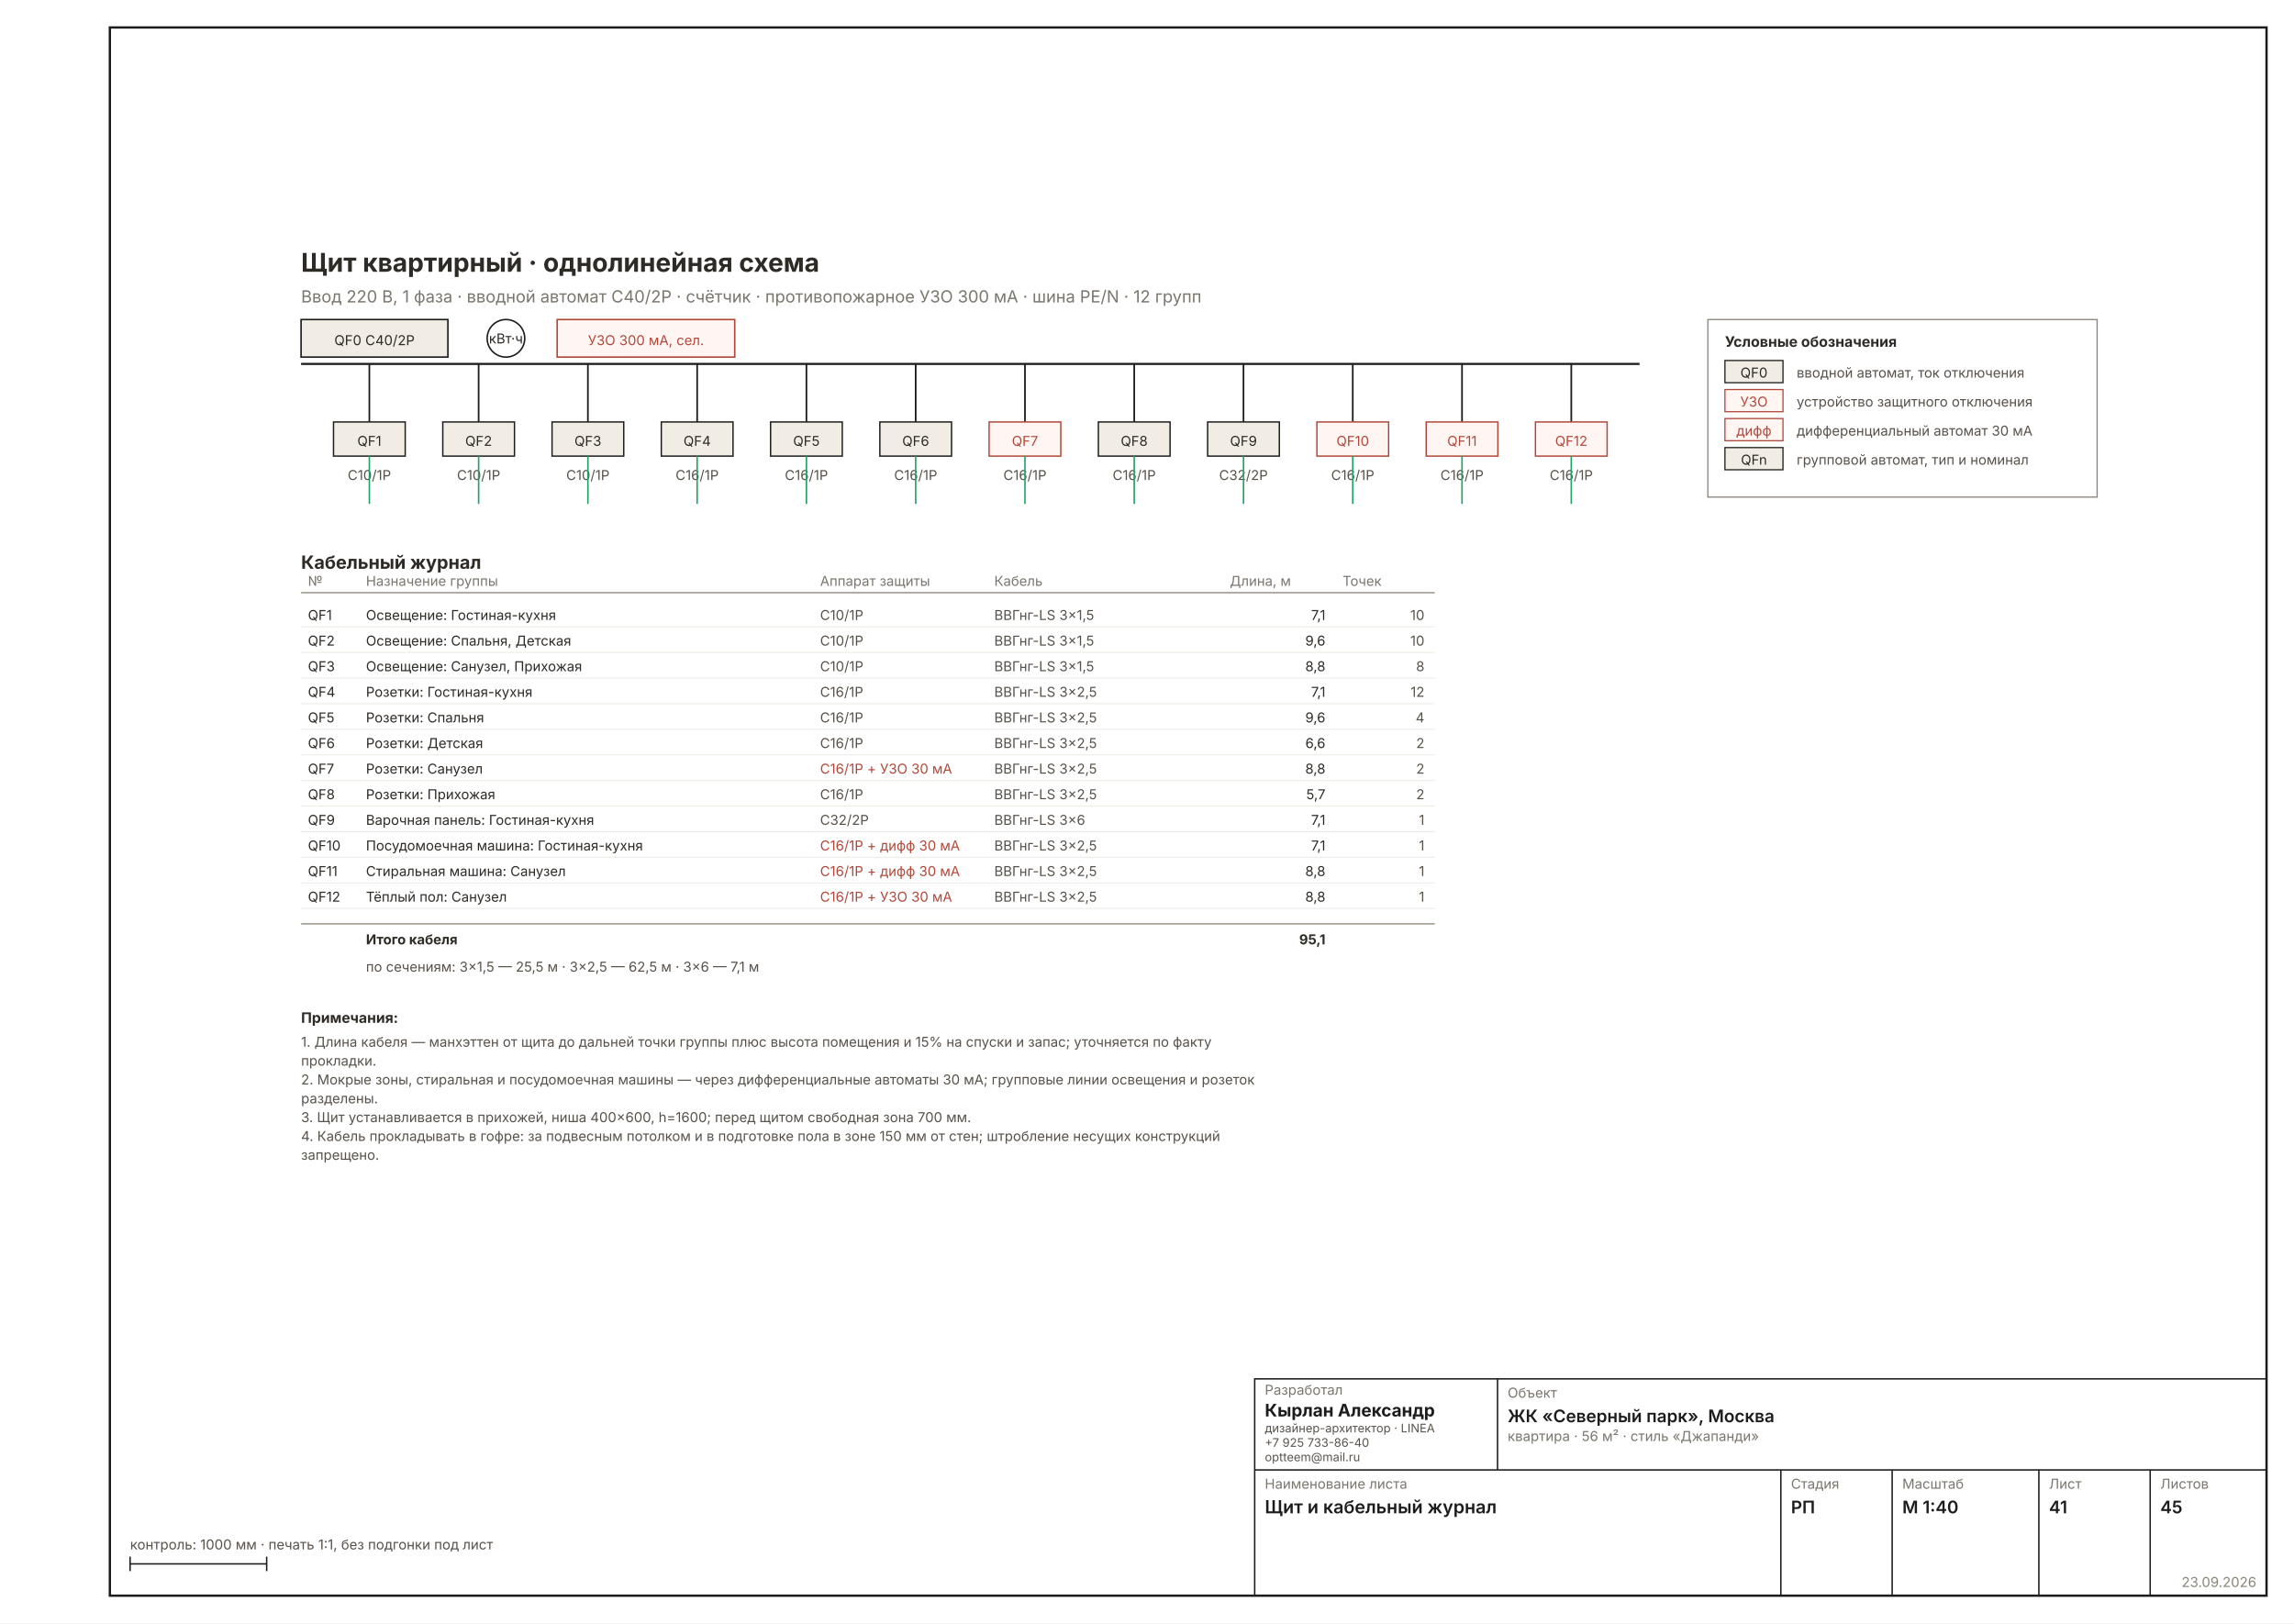
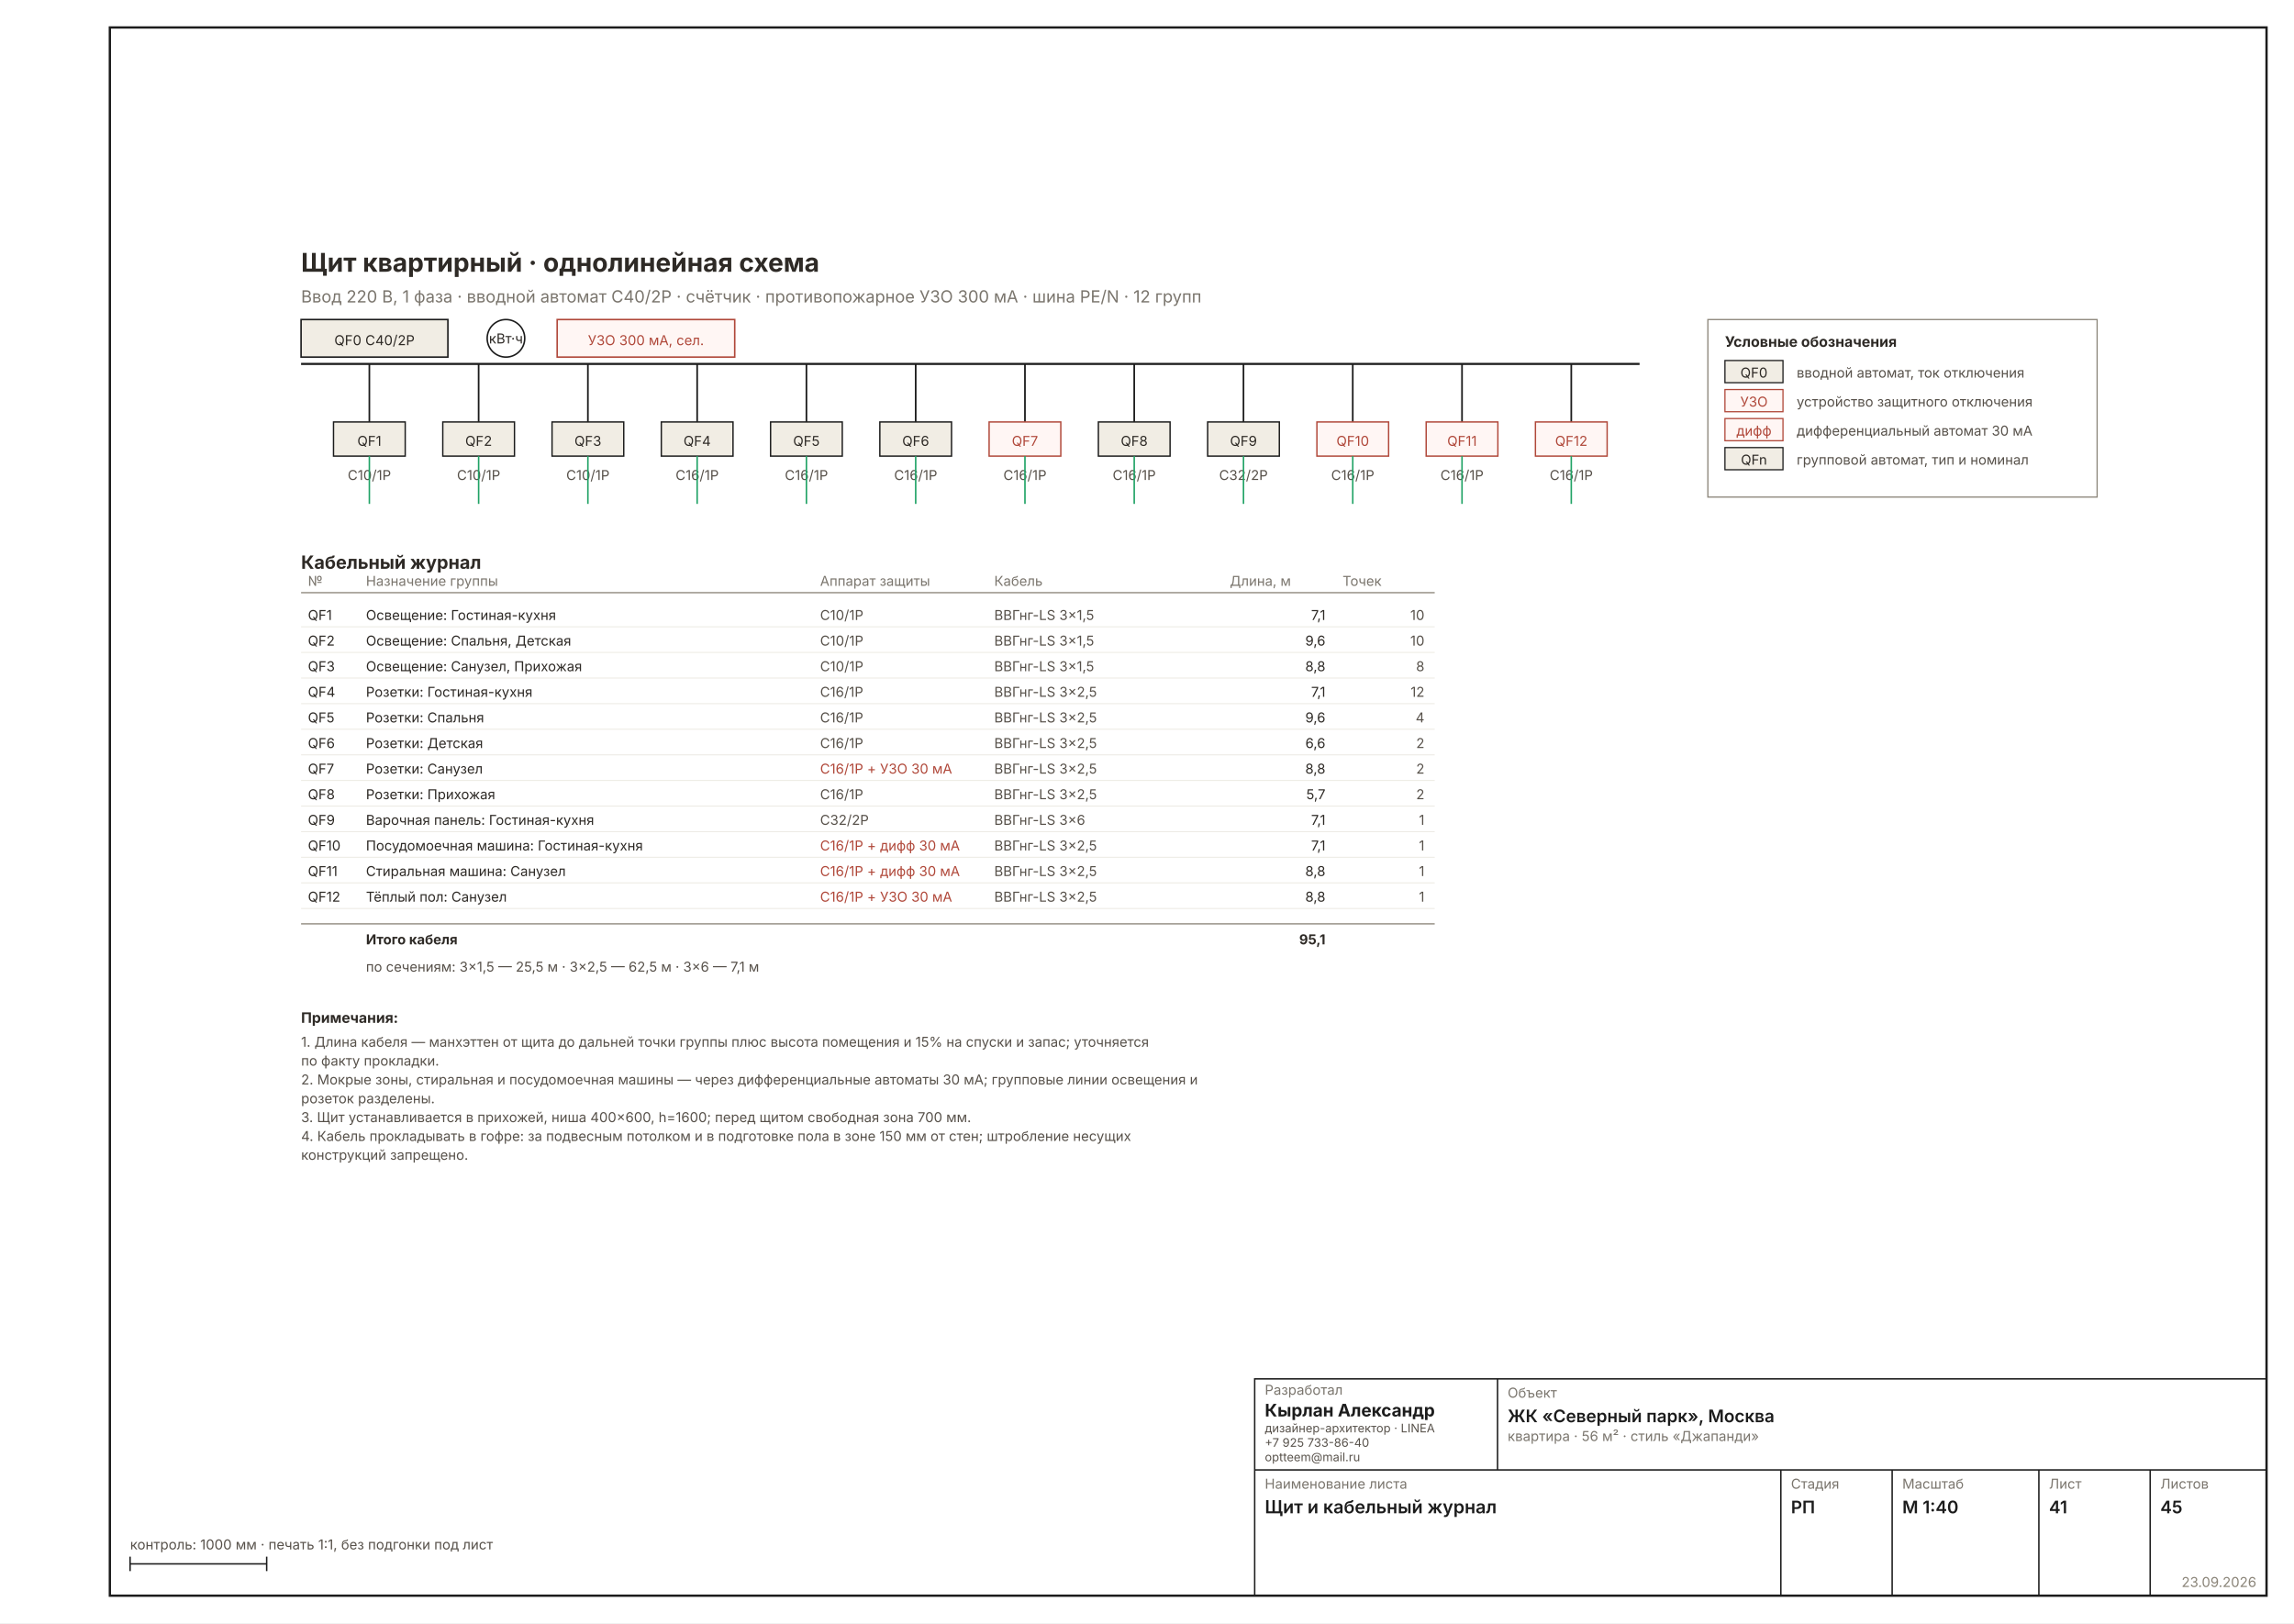
<svg xmlns="http://www.w3.org/2000/svg" width="1587" height="1123" viewBox="0 0 1587 1123" font-family="Inter, &quot;Helvetica Neue&quot;, Arial, sans-serif" data-sheet="panel" data-scale="1:40">
  <rect width="1587" height="1123" fill="#FFFFFF" />
  <rect x="76" y="19" width="1492" height="1085" fill="none" stroke="#1C1C1C" stroke-width="1.6" />
  <g transform="translate(101.9857 62.80989) scale(1.1811)">
    <text x="90" y="106" font-size="15.11" font-weight="700" fill="#2E2A26">Щит квартирный · однолинейная схема</text>
    <text x="90" y="124" font-size="9.78" fill="#7A756D">Ввод 220 В, 1 фаза · вводной автомат C40/2P · счётчик · противопожарное УЗО 300 мА · шина PE/N · 12 групп</text>
    <g stroke="#1C1C1C" stroke-width="1.24" fill="none">
      <line x1="90" y1="160" x2="874" y2="160" />
    </g>
    <rect x="90" y="134" width="86" height="22" fill="#F1EDE4" stroke="#1C1C1C" stroke-width="0.89" />
    <text x="133" y="149" font-size="8.00" text-anchor="middle" fill="#2E2A26">QF0 C40/2P</text>
    <circle cx="210" cy="145" r="11" fill="none" stroke="#1C1C1C" stroke-width="0.89" />
    <text x="210" y="148" font-size="8.00" text-anchor="middle" fill="#2E2A26">кВт·ч</text>
    <rect x="240" y="134" width="104" height="22" fill="#FFF6F4" stroke="#B0483A" stroke-width="0.89" />
    <text x="292" y="149" font-size="8.00" text-anchor="middle" fill="#B0483A">УЗО 300 мА, сел.</text>
    <line x1="130" y1="160" x2="130" y2="194" stroke="#1C1C1C" stroke-width="0.98" />
    <rect x="109" y="194" width="42" height="20" fill="#F1EDE4" stroke="#1C1C1C" stroke-width="0.80" />
    <text x="130" y="208" font-size="8.00" text-anchor="middle" fill="#2E2A26">QF1</text>
    <text x="130" y="228" font-size="8.00" text-anchor="middle" fill="#57514A">C10/1P</text>
    <line x1="130" y1="214" x2="130" y2="242" stroke="#21A366" stroke-width="0.89" />
    <line x1="194" y1="160" x2="194" y2="194" stroke="#1C1C1C" stroke-width="0.98" />
    <rect x="173" y="194" width="42" height="20" fill="#F1EDE4" stroke="#1C1C1C" stroke-width="0.80" />
    <text x="194" y="208" font-size="8.00" text-anchor="middle" fill="#2E2A26">QF2</text>
    <text x="194" y="228" font-size="8.00" text-anchor="middle" fill="#57514A">C10/1P</text>
    <line x1="194" y1="214" x2="194" y2="242" stroke="#21A366" stroke-width="0.89" />
    <line x1="258" y1="160" x2="258" y2="194" stroke="#1C1C1C" stroke-width="0.98" />
    <rect x="237" y="194" width="42" height="20" fill="#F1EDE4" stroke="#1C1C1C" stroke-width="0.80" />
    <text x="258" y="208" font-size="8.00" text-anchor="middle" fill="#2E2A26">QF3</text>
    <text x="258" y="228" font-size="8.00" text-anchor="middle" fill="#57514A">C10/1P</text>
    <line x1="258" y1="214" x2="258" y2="242" stroke="#21A366" stroke-width="0.89" />
    <line x1="322" y1="160" x2="322" y2="194" stroke="#1C1C1C" stroke-width="0.98" />
    <rect x="301" y="194" width="42" height="20" fill="#F1EDE4" stroke="#1C1C1C" stroke-width="0.80" />
    <text x="322" y="208" font-size="8.00" text-anchor="middle" fill="#2E2A26">QF4</text>
    <text x="322" y="228" font-size="8.00" text-anchor="middle" fill="#57514A">C16/1P</text>
    <line x1="322" y1="214" x2="322" y2="242" stroke="#21A366" stroke-width="0.89" />
    <line x1="386" y1="160" x2="386" y2="194" stroke="#1C1C1C" stroke-width="0.98" />
    <rect x="365" y="194" width="42" height="20" fill="#F1EDE4" stroke="#1C1C1C" stroke-width="0.80" />
    <text x="386" y="208" font-size="8.00" text-anchor="middle" fill="#2E2A26">QF5</text>
    <text x="386" y="228" font-size="8.00" text-anchor="middle" fill="#57514A">C16/1P</text>
    <line x1="386" y1="214" x2="386" y2="242" stroke="#21A366" stroke-width="0.89" />
    <line x1="450" y1="160" x2="450" y2="194" stroke="#1C1C1C" stroke-width="0.98" />
    <rect x="429" y="194" width="42" height="20" fill="#F1EDE4" stroke="#1C1C1C" stroke-width="0.80" />
    <text x="450" y="208" font-size="8.00" text-anchor="middle" fill="#2E2A26">QF6</text>
    <text x="450" y="228" font-size="8.00" text-anchor="middle" fill="#57514A">C16/1P</text>
    <line x1="450" y1="214" x2="450" y2="242" stroke="#21A366" stroke-width="0.89" />
    <line x1="514" y1="160" x2="514" y2="194" stroke="#1C1C1C" stroke-width="0.98" />
    <rect x="493" y="194" width="42" height="20" fill="#FFF6F4" stroke="#B0483A" stroke-width="0.80" />
    <text x="514" y="208" font-size="8.00" text-anchor="middle" fill="#B0483A">QF7</text>
    <text x="514" y="228" font-size="8.00" text-anchor="middle" fill="#57514A">C16/1P</text>
    <line x1="514" y1="214" x2="514" y2="242" stroke="#21A366" stroke-width="0.89" />
    <line x1="578" y1="160" x2="578" y2="194" stroke="#1C1C1C" stroke-width="0.98" />
    <rect x="557" y="194" width="42" height="20" fill="#F1EDE4" stroke="#1C1C1C" stroke-width="0.80" />
    <text x="578" y="208" font-size="8.00" text-anchor="middle" fill="#2E2A26">QF8</text>
    <text x="578" y="228" font-size="8.00" text-anchor="middle" fill="#57514A">C16/1P</text>
    <line x1="578" y1="214" x2="578" y2="242" stroke="#21A366" stroke-width="0.89" />
    <line x1="642" y1="160" x2="642" y2="194" stroke="#1C1C1C" stroke-width="0.98" />
    <rect x="621" y="194" width="42" height="20" fill="#F1EDE4" stroke="#1C1C1C" stroke-width="0.80" />
    <text x="642" y="208" font-size="8.00" text-anchor="middle" fill="#2E2A26">QF9</text>
    <text x="642" y="228" font-size="8.00" text-anchor="middle" fill="#57514A">C32/2P</text>
    <line x1="642" y1="214" x2="642" y2="242" stroke="#21A366" stroke-width="0.89" />
    <line x1="706" y1="160" x2="706" y2="194" stroke="#1C1C1C" stroke-width="0.98" />
    <rect x="685" y="194" width="42" height="20" fill="#FFF6F4" stroke="#B0483A" stroke-width="0.80" />
    <text x="706" y="208" font-size="8.00" text-anchor="middle" fill="#B0483A">QF10</text>
    <text x="706" y="228" font-size="8.00" text-anchor="middle" fill="#57514A">C16/1P</text>
    <line x1="706" y1="214" x2="706" y2="242" stroke="#21A366" stroke-width="0.89" />
    <line x1="770" y1="160" x2="770" y2="194" stroke="#1C1C1C" stroke-width="0.98" />
    <rect x="749" y="194" width="42" height="20" fill="#FFF6F4" stroke="#B0483A" stroke-width="0.80" />
    <text x="770" y="208" font-size="8.00" text-anchor="middle" fill="#B0483A">QF11</text>
    <text x="770" y="228" font-size="8.00" text-anchor="middle" fill="#57514A">C16/1P</text>
    <line x1="770" y1="214" x2="770" y2="242" stroke="#21A366" stroke-width="0.89" />
    <line x1="834" y1="160" x2="834" y2="194" stroke="#1C1C1C" stroke-width="0.98" />
    <rect x="813" y="194" width="42" height="20" fill="#FFF6F4" stroke="#B0483A" stroke-width="0.80" />
    <text x="834" y="208" font-size="8.00" text-anchor="middle" fill="#B0483A">QF12</text>
    <text x="834" y="228" font-size="8.00" text-anchor="middle" fill="#57514A">C16/1P</text>
    <line x1="834" y1="214" x2="834" y2="242" stroke="#21A366" stroke-width="0.89" />
    <g data-el="legend">
      <rect x="914" y="134" width="228" height="104" fill="none" stroke="#8A8478" stroke-width="0.71" />
    </g>
    <text x="924" y="150" font-size="8.53" font-weight="700" fill="#2E2A26">Условные обозначения</text>
    <rect x="924" y="158" width="34" height="13" fill="#F1EDE4" stroke="#1C1C1C" stroke-width="0.71" />
    <text x="941" y="168" font-size="8.00" text-anchor="middle" fill="#2E2A26">QF0</text>
    <text x="966" y="168" font-size="8.00" fill="#57514A">вводной автомат, ток отключения</text>
    <rect x="924" y="175" width="34" height="13" fill="#FFF6F4" stroke="#B0483A" stroke-width="0.71" />
    <text x="941" y="185" font-size="8.00" text-anchor="middle" fill="#B0483A">УЗО</text>
    <text x="966" y="185" font-size="8.00" fill="#57514A">устройство защитного отключения</text>
    <rect x="924" y="192" width="34" height="13" fill="#FFF6F4" stroke="#B0483A" stroke-width="0.71" />
    <text x="941" y="202" font-size="8.00" text-anchor="middle" fill="#B0483A">дифф</text>
    <text x="966" y="202" font-size="8.00" fill="#57514A">дифференциальный автомат 30 мА</text>
    <rect x="924" y="209" width="34" height="13" fill="#F1EDE4" stroke="#1C1C1C" stroke-width="0.71" />
    <text x="941" y="219" font-size="8.00" text-anchor="middle" fill="#2E2A26">QFn</text>
    <text x="966" y="219" font-size="8.00" fill="#57514A">групповой автомат, тип и номинал</text>
    <text x="90" y="280" font-size="10.67" font-weight="700" fill="#2E2A26">Кабельный журнал</text>
    <line x1="90" y1="294" x2="754" y2="294" stroke="#8A8478" stroke-width="0.71" />
    <text x="94" y="290" font-size="8.00" fill="#7A756D">№</text>
    <text x="128" y="290" font-size="8.00" fill="#7A756D">Назначение группы</text>
    <text x="394" y="290" font-size="8.00" fill="#7A756D">Аппарат защиты</text>
    <text x="496" y="290" font-size="8.00" fill="#7A756D">Кабель</text>
    <text x="634" y="290" font-size="8.00" fill="#7A756D">Длина, м</text>
    <text x="700" y="290" font-size="8.00" fill="#7A756D">Точек</text>
    <text x="94" y="310" font-size="8.00" fill="#2E2A26">QF1</text>
    <text x="128" y="310" font-size="8.00" fill="#2E2A26">Освещение: Гостиная-кухня</text>
    <text x="394" y="310" font-size="8.00" fill="#57514A">C10/1P</text>
    <text x="496" y="310" font-size="8.00" fill="#57514A">ВВГнг-LS 3×1,5</text>
    <text x="690" y="310" font-size="8.00" fill="#2E2A26" text-anchor="end">7,1</text>
    <text x="748" y="310" font-size="8.00" fill="#57514A" text-anchor="end">10</text>
    <line x1="90" y1="314" x2="754" y2="314" stroke="#EDEBE4" stroke-width="0.58" />
    <text x="94" y="325" font-size="8.00" fill="#2E2A26">QF2</text>
    <text x="128" y="325" font-size="8.00" fill="#2E2A26">Освещение: Спальня, Детская</text>
    <text x="394" y="325" font-size="8.00" fill="#57514A">C10/1P</text>
    <text x="496" y="325" font-size="8.00" fill="#57514A">ВВГнг-LS 3×1,5</text>
    <text x="690" y="325" font-size="8.00" fill="#2E2A26" text-anchor="end">9,6</text>
    <text x="748" y="325" font-size="8.00" fill="#57514A" text-anchor="end">10</text>
    <line x1="90" y1="329" x2="754" y2="329" stroke="#EDEBE4" stroke-width="0.58" />
    <text x="94" y="340" font-size="8.00" fill="#2E2A26">QF3</text>
    <text x="128" y="340" font-size="8.00" fill="#2E2A26">Освещение: Санузел, Прихожая</text>
    <text x="394" y="340" font-size="8.00" fill="#57514A">C10/1P</text>
    <text x="496" y="340" font-size="8.00" fill="#57514A">ВВГнг-LS 3×1,5</text>
    <text x="690" y="340" font-size="8.00" fill="#2E2A26" text-anchor="end">8,8</text>
    <text x="748" y="340" font-size="8.00" fill="#57514A" text-anchor="end">8</text>
    <line x1="90" y1="344" x2="754" y2="344" stroke="#EDEBE4" stroke-width="0.58" />
    <text x="94" y="355" font-size="8.00" fill="#2E2A26">QF4</text>
    <text x="128" y="355" font-size="8.00" fill="#2E2A26">Розетки: Гостиная-кухня</text>
    <text x="394" y="355" font-size="8.00" fill="#57514A">C16/1P</text>
    <text x="496" y="355" font-size="8.00" fill="#57514A">ВВГнг-LS 3×2,5</text>
    <text x="690" y="355" font-size="8.00" fill="#2E2A26" text-anchor="end">7,1</text>
    <text x="748" y="355" font-size="8.00" fill="#57514A" text-anchor="end">12</text>
    <line x1="90" y1="359" x2="754" y2="359" stroke="#EDEBE4" stroke-width="0.58" />
    <text x="94" y="370" font-size="8.00" fill="#2E2A26">QF5</text>
    <text x="128" y="370" font-size="8.00" fill="#2E2A26">Розетки: Спальня</text>
    <text x="394" y="370" font-size="8.00" fill="#57514A">C16/1P</text>
    <text x="496" y="370" font-size="8.00" fill="#57514A">ВВГнг-LS 3×2,5</text>
    <text x="690" y="370" font-size="8.00" fill="#2E2A26" text-anchor="end">9,6</text>
    <text x="748" y="370" font-size="8.00" fill="#57514A" text-anchor="end">4</text>
    <line x1="90" y1="374" x2="754" y2="374" stroke="#EDEBE4" stroke-width="0.58" />
    <text x="94" y="385" font-size="8.00" fill="#2E2A26">QF6</text>
    <text x="128" y="385" font-size="8.00" fill="#2E2A26">Розетки: Детская</text>
    <text x="394" y="385" font-size="8.00" fill="#57514A">C16/1P</text>
    <text x="496" y="385" font-size="8.00" fill="#57514A">ВВГнг-LS 3×2,5</text>
    <text x="690" y="385" font-size="8.00" fill="#2E2A26" text-anchor="end">6,6</text>
    <text x="748" y="385" font-size="8.00" fill="#57514A" text-anchor="end">2</text>
    <line x1="90" y1="389" x2="754" y2="389" stroke="#EDEBE4" stroke-width="0.58" />
    <text x="94" y="400" font-size="8.00" fill="#2E2A26">QF7</text>
    <text x="128" y="400" font-size="8.00" fill="#2E2A26">Розетки: Санузел</text>
    <text x="394" y="400" font-size="8.00" fill="#B0483A">C16/1P + УЗО 30 мА</text>
    <text x="496" y="400" font-size="8.00" fill="#57514A">ВВГнг-LS 3×2,5</text>
    <text x="690" y="400" font-size="8.00" fill="#2E2A26" text-anchor="end">8,8</text>
    <text x="748" y="400" font-size="8.00" fill="#57514A" text-anchor="end">2</text>
    <line x1="90" y1="404" x2="754" y2="404" stroke="#EDEBE4" stroke-width="0.58" />
    <text x="94" y="415" font-size="8.00" fill="#2E2A26">QF8</text>
    <text x="128" y="415" font-size="8.00" fill="#2E2A26">Розетки: Прихожая</text>
    <text x="394" y="415" font-size="8.00" fill="#57514A">C16/1P</text>
    <text x="496" y="415" font-size="8.00" fill="#57514A">ВВГнг-LS 3×2,5</text>
    <text x="690" y="415" font-size="8.00" fill="#2E2A26" text-anchor="end">5,7</text>
    <text x="748" y="415" font-size="8.00" fill="#57514A" text-anchor="end">2</text>
    <line x1="90" y1="419" x2="754" y2="419" stroke="#EDEBE4" stroke-width="0.58" />
    <text x="94" y="430" font-size="8.00" fill="#2E2A26">QF9</text>
    <text x="128" y="430" font-size="8.00" fill="#2E2A26">Варочная панель: Гостиная-кухня</text>
    <text x="394" y="430" font-size="8.00" fill="#57514A">C32/2P</text>
    <text x="496" y="430" font-size="8.00" fill="#57514A">ВВГнг-LS 3×6</text>
    <text x="690" y="430" font-size="8.00" fill="#2E2A26" text-anchor="end">7,1</text>
    <text x="748" y="430" font-size="8.00" fill="#57514A" text-anchor="end">1</text>
    <line x1="90" y1="434" x2="754" y2="434" stroke="#EDEBE4" stroke-width="0.58" />
    <text x="94" y="445" font-size="8.00" fill="#2E2A26">QF10</text>
    <text x="128" y="445" font-size="8.00" fill="#2E2A26">Посудомоечная машина: Гостиная-кухня</text>
    <text x="394" y="445" font-size="8.00" fill="#B0483A">C16/1P + дифф 30 мА</text>
    <text x="496" y="445" font-size="8.00" fill="#57514A">ВВГнг-LS 3×2,5</text>
    <text x="690" y="445" font-size="8.00" fill="#2E2A26" text-anchor="end">7,1</text>
    <text x="748" y="445" font-size="8.00" fill="#57514A" text-anchor="end">1</text>
    <line x1="90" y1="449" x2="754" y2="449" stroke="#EDEBE4" stroke-width="0.58" />
    <text x="94" y="460" font-size="8.00" fill="#2E2A26">QF11</text>
    <text x="128" y="460" font-size="8.00" fill="#2E2A26">Стиральная машина: Санузел</text>
    <text x="394" y="460" font-size="8.00" fill="#B0483A">C16/1P + дифф 30 мА</text>
    <text x="496" y="460" font-size="8.00" fill="#57514A">ВВГнг-LS 3×2,5</text>
    <text x="690" y="460" font-size="8.00" fill="#2E2A26" text-anchor="end">8,8</text>
    <text x="748" y="460" font-size="8.00" fill="#57514A" text-anchor="end">1</text>
    <line x1="90" y1="464" x2="754" y2="464" stroke="#EDEBE4" stroke-width="0.58" />
    <text x="94" y="475" font-size="8.00" fill="#2E2A26">QF12</text>
    <text x="128" y="475" font-size="8.00" fill="#2E2A26">Тёплый пол: Санузел</text>
    <text x="394" y="475" font-size="8.00" fill="#B0483A">C16/1P + УЗО 30 мА</text>
    <text x="496" y="475" font-size="8.00" fill="#57514A">ВВГнг-LS 3×2,5</text>
    <text x="690" y="475" font-size="8.00" fill="#2E2A26" text-anchor="end">8,8</text>
    <text x="748" y="475" font-size="8.00" fill="#57514A" text-anchor="end">1</text>
    <line x1="90" y1="479" x2="754" y2="479" stroke="#EDEBE4" stroke-width="0.58" />
    <line x1="90" y1="488" x2="754" y2="488" stroke="#8A8478" stroke-width="0.71" />
    <text x="128" y="500" font-size="8.00" font-weight="700" fill="#2E2A26">Итого кабеля</text>
    <text x="690" y="500" font-size="8.00" font-weight="700" fill="#2E2A26" text-anchor="end">95,1</text>
    <text x="128" y="516" font-size="8.00" fill="#57514A">по сечениям: 3×1,5 — 25,5 м · 3×2,5 — 62,5 м · 3×6 — 7,1 м</text>
    <g data-el="notes" />
    <text x="90" y="546" font-size="8.45" font-weight="700" fill="#2E2A26">Примечания:</text>
-     <text x="90" y="560" font-size="8.00" fill="#57514A">1. Длина кабеля — манхэттен от щита до дальней точки группы плюс высота помещения и 15% на спуски и запас; уточняется по факту</text>
-     <text x="90" y="571.037" font-size="8.00" fill="#57514A">    прокладки.</text>
-     <text x="90" y="582.074" font-size="8.00" fill="#57514A">2. Мокрые зоны, стиральная и посудомоечная машины — через дифференциальные автоматы 30 мА; групповые линии освещения и розеток</text>
-     <text x="90" y="593.112" font-size="8.00" fill="#57514A">    разделены.</text>
+     <text x="90" y="560" font-size="8.00" fill="#57514A">1. Длина кабеля — манхэттен от щита до дальней точки группы плюс высота помещения и 15% на спуски и запас; уточняется</text>
+     <text x="90" y="571.037" font-size="8.00" fill="#57514A">    по факту прокладки.</text>
+     <text x="90" y="582.074" font-size="8.00" fill="#57514A">2. Мокрые зоны, стиральная и посудомоечная машины — через дифференциальные автоматы 30 мА; групповые линии освещения и</text>
+     <text x="90" y="593.112" font-size="8.00" fill="#57514A">    розеток разделены.</text>
    <text x="90" y="604.149" font-size="8.00" fill="#57514A">3. Щит устанавливается в прихожей, ниша 400×600, h=1600; перед щитом свободная зона 700 мм.</text>
-     <text x="90" y="615.186" font-size="8.00" fill="#57514A">4. Кабель прокладывать в гофре: за подвесным потолком и в подготовке пола в зоне 150 мм от стен; штробление несущих конструкций</text>
-     <text x="90" y="626.223" font-size="8.00" fill="#57514A">    запрещено.</text>
+     <text x="90" y="615.186" font-size="8.00" fill="#57514A">4. Кабель прокладывать в гофре: за подвесным потолком и в подготовке пола в зоне 150 мм от стен; штробление несущих</text>
+     <text x="90" y="626.223" font-size="8.00" fill="#57514A">    конструкций запрещено.</text>
  </g>
  <g data-el="stamp" stroke="#1C1C1C" stroke-width="1" fill="none">
    <rect x="868" y="954" width="700" height="150" />
    <line x1="868" y1="1017" x2="1568" y2="1017" />
    <line x1="1036" y1="954" x2="1036" y2="1017" />
    <line x1="1232" y1="1017" x2="1232" y2="1104" />
    <line x1="1309" y1="1017" x2="1309" y2="1104" />
    <line x1="1410.5" y1="1017" x2="1410.5" y2="1104" />
    <line x1="1487.5" y1="1017" x2="1487.5" y2="1104" />
  </g>
  <text x="875" y="965" font-size="9.5" fill="#7A756D">Разработал</text>
  <text x="875" y="980" font-size="12" font-weight="700" fill="#1C1C1C">Кырлан Александр</text>
  <text x="875" y="991" font-size="8.2" fill="#57514A">дизайнер-архитектор · LINEA</text>
  <text x="875" y="1001" font-size="8.2" fill="#57514A">+7 925 733-86-40</text>
  <text x="875" y="1011" font-size="8.2" fill="#57514A">optteem@mail.ru</text>
  <text x="1043" y="967" font-size="9.5" fill="#7A756D">Объект</text>
  <text x="1043" y="984" font-size="12" font-weight="600" fill="#1C1C1C">ЖК «Северный парк», Москва</text>
  <text x="1043" y="997" font-size="9.5" fill="#7A756D">квартира · 56 м² · стиль «Джапанди»</text>
  <text x="875" y="1030" font-size="9.5" fill="#7A756D">Наименование листа</text>
  <text x="875" y="1047" font-size="12.5" font-weight="600" fill="#1C1C1C">Щит и кабельный журнал</text>
  <text x="1239" y="1030" font-size="9.5" fill="#7A756D">Стадия</text>
  <text x="1239" y="1047" font-size="12" font-weight="600" fill="#1C1C1C">РП</text>
  <text x="1316" y="1030" font-size="9.5" fill="#7A756D">Масштаб</text>
  <text x="1316" y="1047" font-size="12" font-weight="600" fill="#1C1C1C">М 1:40</text>
  <text x="1417.5" y="1030" font-size="9.5" fill="#7A756D">Лист</text>
  <text x="1417.5" y="1047" font-size="12" font-weight="600" fill="#1C1C1C">41</text>
  <text x="1494.5" y="1030" font-size="9.5" fill="#7A756D">Листов</text>
  <text x="1494.5" y="1047" font-size="12" font-weight="600" fill="#1C1C1C">45</text>
  <text x="1561" y="1098" font-size="9.5" fill="#8A8478" text-anchor="end">23.09.2026</text>
  <g stroke="#1C1C1C" stroke-width="1">
    <line x1="90" y1="1082" x2="184.488" y2="1082" />
    <line x1="90" y1="1077" x2="90" y2="1087" />
    <line x1="184.488" y1="1077" x2="184.488" y2="1087" />
  </g>
  <text x="90" y="1072" font-size="9.5" fill="#57514A">контроль: 1000 мм · печать 1:1, без подгонки под лист</text>
</svg>
